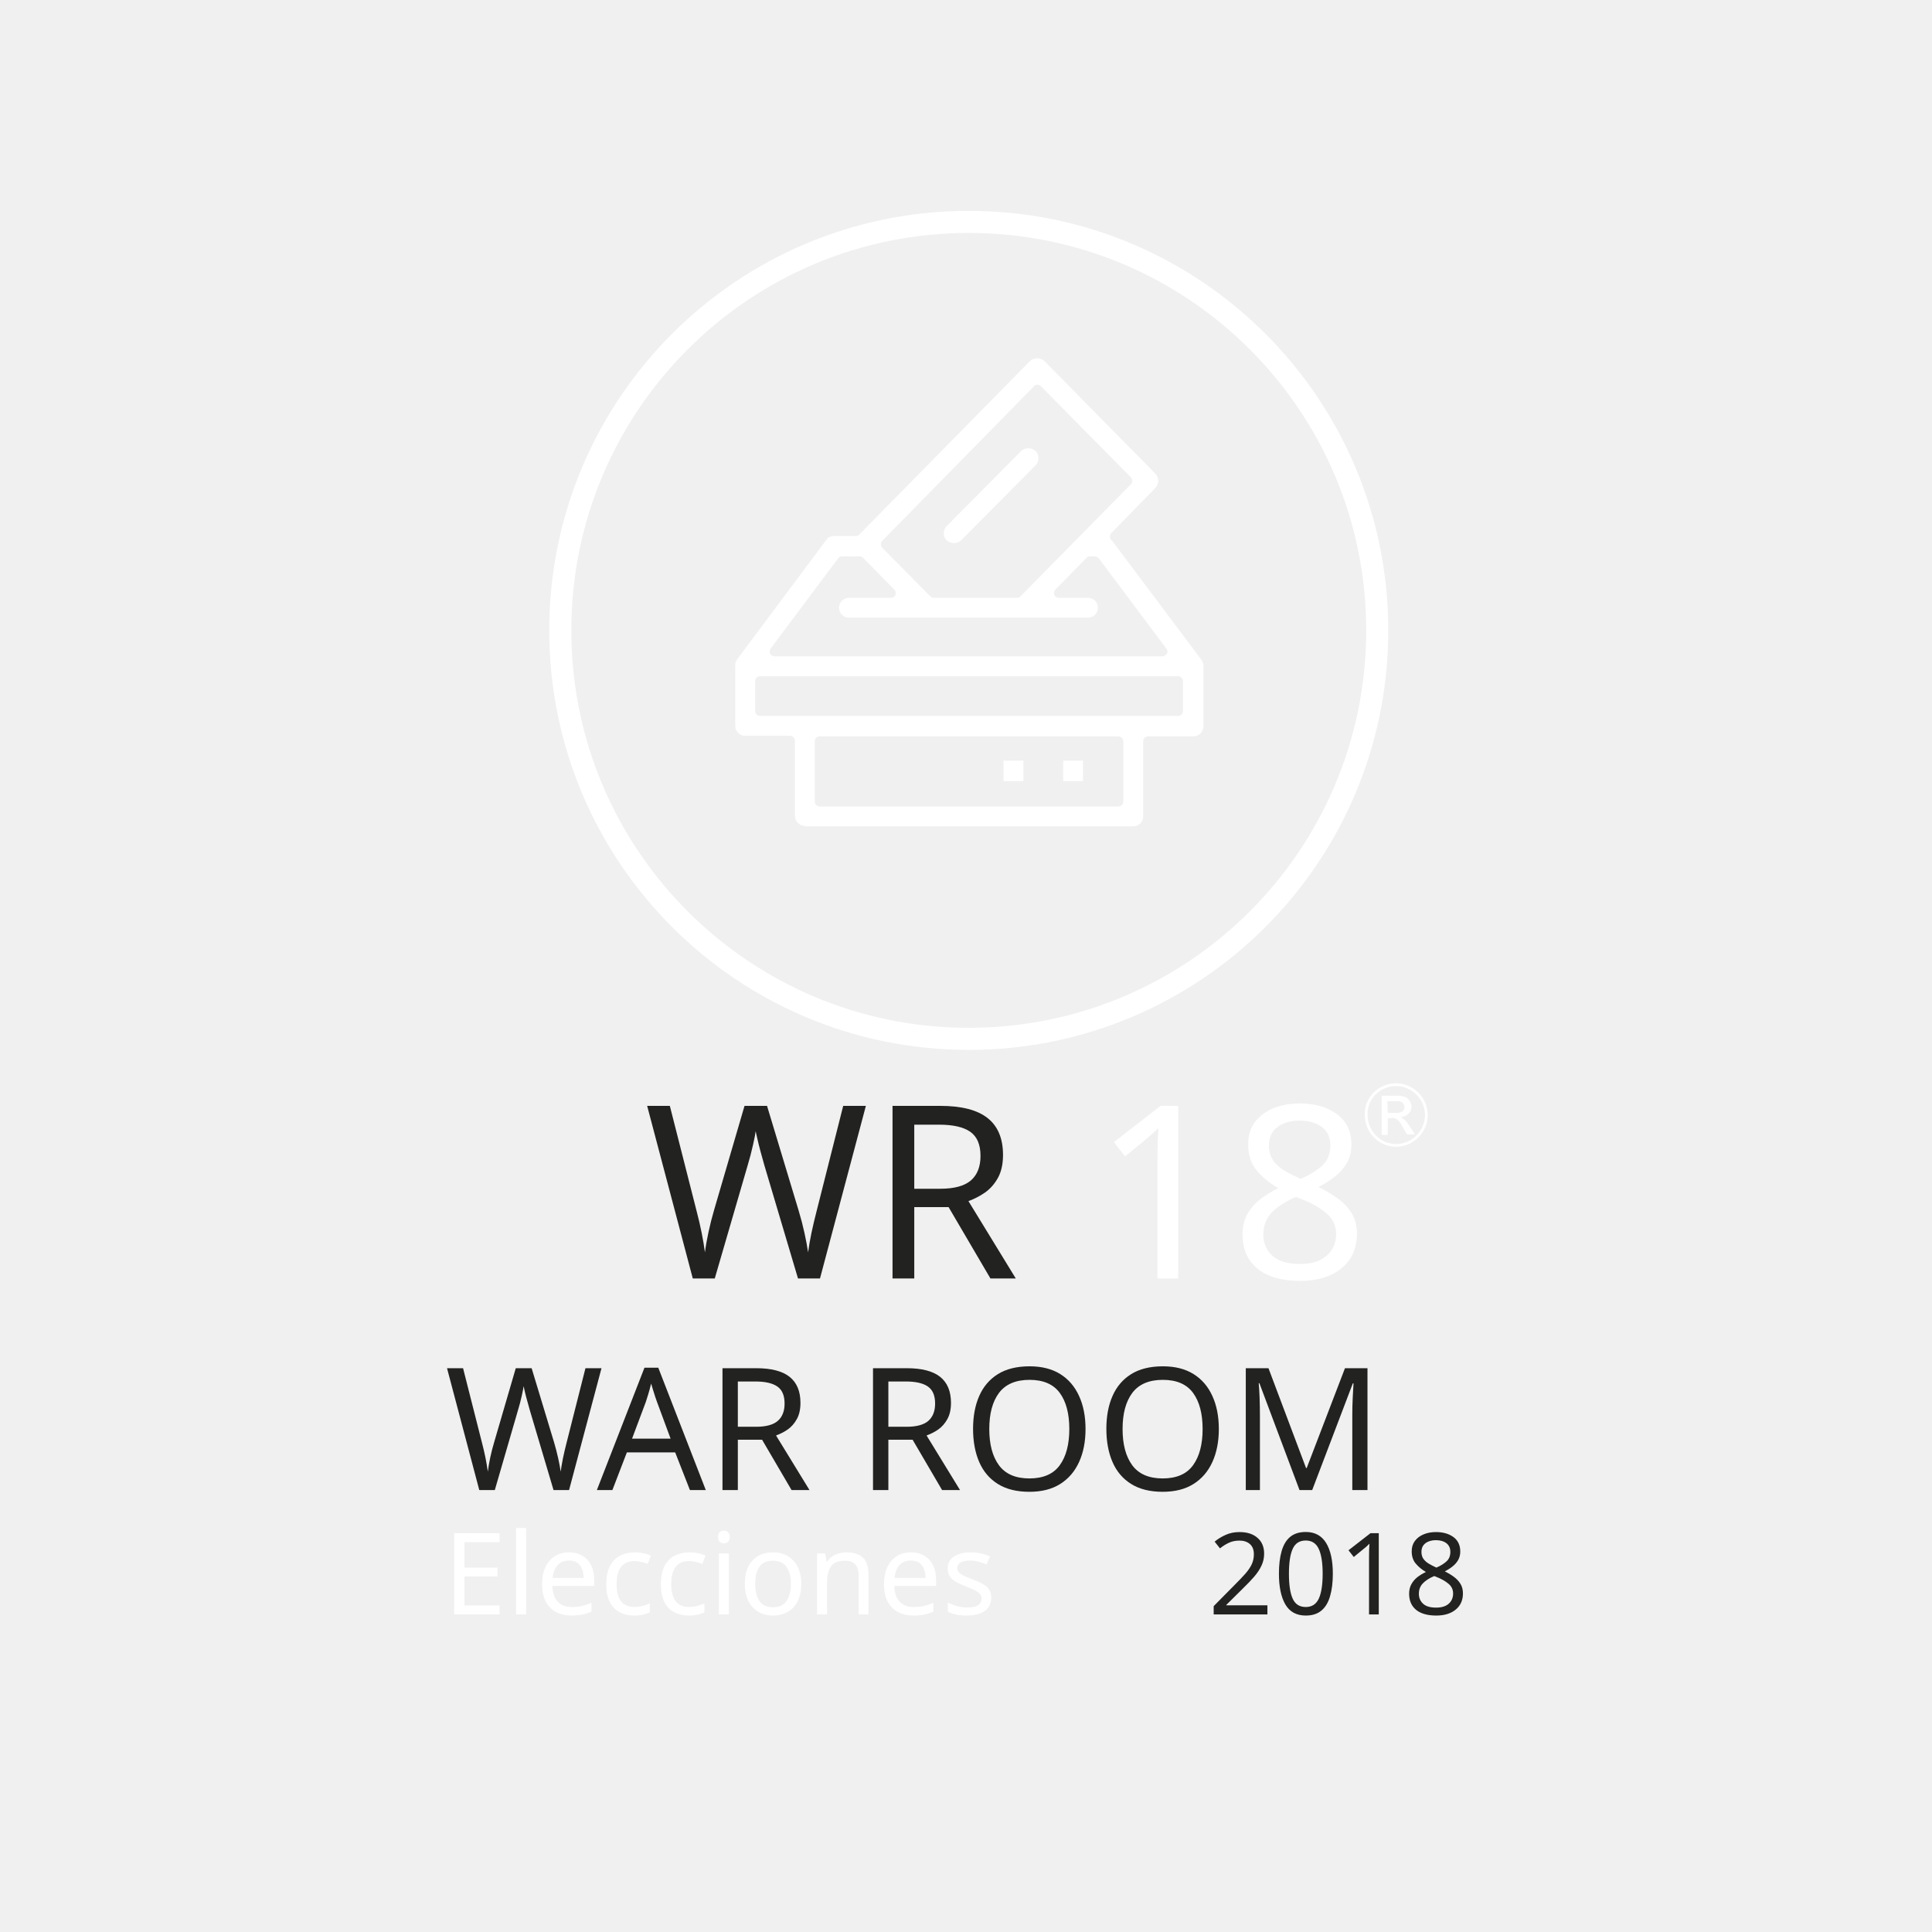
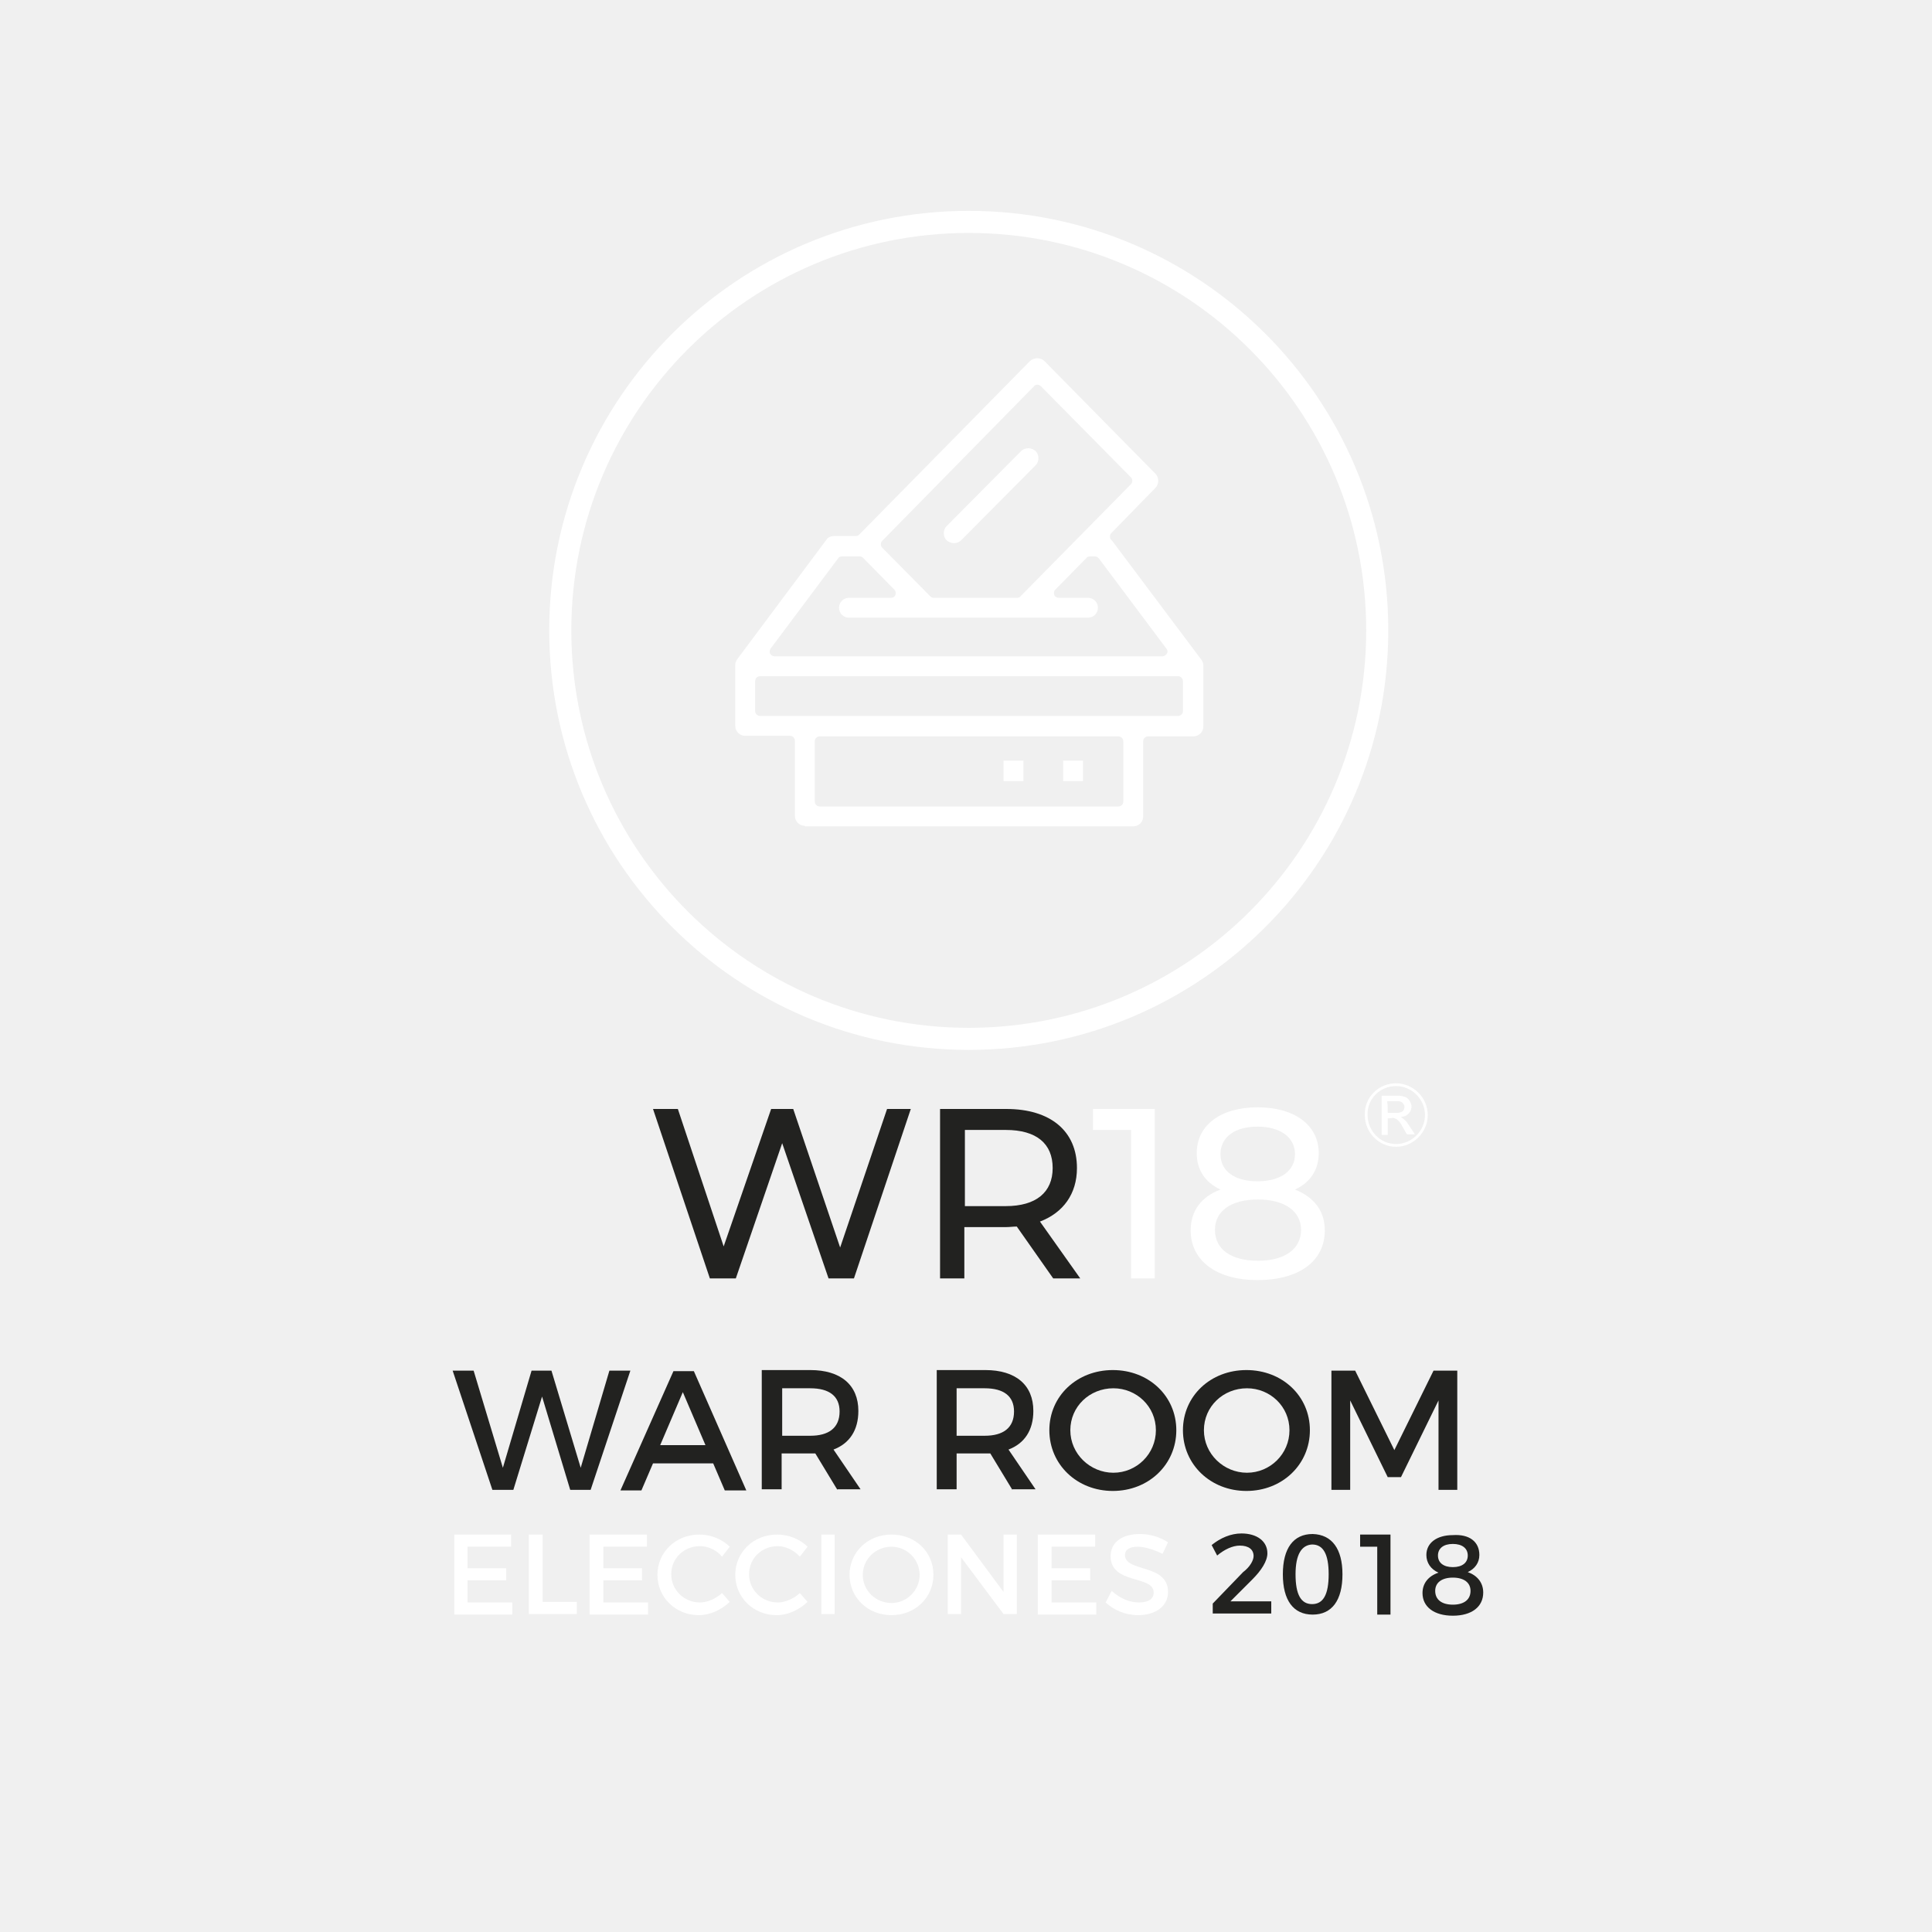
<svg xmlns="http://www.w3.org/2000/svg" version="1.1" id="Capa_1" x="0px" y="0px" viewBox="0 0 350 350" style="enable-background:new 0 0 350 350;" xml:space="preserve">
  <style type="text/css">
	.st0{fill:#222220;}
- 	.st1{font-family:'Montserrat-Medium';}
- 	.st2{font-size:43.803px;}
- 	.st3{font-family:'Montserrat-Regular';}
- 	.st4{font-size:30.92px;}
- 	.st5{fill:none;stroke:#FFFFFF;stroke-width:4;stroke-miterlimit:10;}
- 	.st6{fill:#FFFFFF;}
- 	.st7{font-size:20.613px;}
- 	.st8{fill:none;stroke:#FFFFFF;stroke-width:0.5;stroke-miterlimit:10;}
+ 	.st1{fill:none;stroke:#FFFFFF;stroke-width:4;stroke-miterlimit:10;}
+ 	.st2{fill:#FFFFFF;}
+ 	.st3{fill:none;stroke:#FFFFFF;stroke-width:0.5;stroke-miterlimit:10;}
</style>
  <g>
    <g>
-       <text transform="matrix(1 0 0 1 168.5059 236.7419)">
-         <tspan x="0" y="0" class="st0 st1 st2"> </tspan>
-         <tspan x="-87.9" y="33.2" class="st0 st3 st4">WAR ROOM</tspan>
-       </text>
-       <circle class="st5" cx="175.5" cy="114.2" r="74" />
+       <g>
+         <path class="st0" d="M85.8,248.3l5.3,17.6l5.2-17.6h3.6l5.3,17.6l5.2-17.6h3.8l-7.2,21.6h-3.7l-5.1-16.9l-5.2,16.9h-3.8     l-7.2-21.6H85.8z" />
+         <path class="st0" d="M129.2,265.1h-10.9l-2.1,4.9h-3.8l9.6-21.6h3.7l9.5,21.6h-3.9L129.2,265.1z M127.8,261.8l-4.1-9.6l-4.1,9.6     H127.8z" />
+         <path class="st0" d="M151.7,269.9l-4-6.6c-0.3,0-0.6,0-1,0h-5.1v6.5H138v-21.6h8.8c5.5,0,8.7,2.7,8.7,7.4c0,3.5-1.6,5.9-4.5,7     l4.9,7.2H151.7z M146.8,260.1c3.3,0,5.3-1.4,5.3-4.4c0-2.8-1.9-4.2-5.3-4.2h-5.1v8.6H146.8z" />
+         <path class="st0" d="M183.4,269.9l-4-6.6c-0.3,0-0.6,0-1,0h-5.1v6.5h-3.6v-21.6h8.8c5.5,0,8.7,2.7,8.7,7.4c0,3.5-1.6,5.9-4.5,7     l4.9,7.2H183.4z M178.4,260.1c3.3,0,5.3-1.4,5.3-4.4c0-2.8-1.9-4.2-5.3-4.2h-5.1v8.6H178.4z" />
+         <path class="st0" d="M213.1,259.1c0,6.2-5,11-11.5,11s-11.5-4.8-11.5-11c0-6.2,5-10.9,11.5-10.9S213.1,252.9,213.1,259.1z      M193.9,259.1c0,4.3,3.6,7.7,7.8,7.7c4.2,0,7.7-3.4,7.7-7.7c0-4.3-3.5-7.6-7.7-7.6C197.4,251.5,193.9,254.8,193.9,259.1z" />
+         <path class="st0" d="M237.3,259.1c0,6.2-5,11-11.5,11s-11.5-4.8-11.5-11c0-6.2,5-10.9,11.5-10.9S237.3,252.9,237.3,259.1z      M218.1,259.1c0,4.3,3.6,7.7,7.8,7.7c4.2,0,7.7-3.4,7.7-7.7c0-4.3-3.5-7.6-7.7-7.6C221.6,251.5,218.1,254.8,218.1,259.1z" />
+         <path class="st0" d="M245.5,248.3l7.1,14.4l7.1-14.4h4.3v21.6h-3.4l0-16.2l-6.8,13.9h-2.4l-6.8-13.9v16.2h-3.4v-21.6H245.5z" />
+       </g>
+       <circle class="st1" cx="175.5" cy="114.2" r="74" />
      <g>
        <g>
          <g>
-             <path class="st6" d="M145.8,149.6c-1,0-1.8-0.8-1.8-1.8v-13.6c0-0.5-0.4-0.9-0.9-0.9H135c-1,0-1.8-0.8-1.8-1.8v-10.8       c0,0,0-0.1,0-0.2c0-0.2,0-0.4,0.1-0.6c0-0.1,0.1-0.1,0.1-0.1l0-0.1c0-0.1,0.1-0.2,0.1-0.2l16.2-21.7c0.3-0.5,0.9-0.7,1.5-0.7       h3.9c0.2,0,0.5-0.1,0.6-0.3l30.9-31.4c0.3-0.3,0.8-0.5,1.3-0.5c0.5,0,1,0.2,1.3,0.5l20.1,20.4c0.7,0.7,0.7,1.9,0,2.6l-8,8.2       c-0.3,0.3-0.3,0.9,0,1.2c0.1,0.1,0.1,0.1,0.2,0.2l16.2,21.6c0,0,0.1,0.1,0.1,0.2l0,0.1c0,0,0.1,0.1,0.1,0.1       c0.1,0.2,0.1,0.4,0.1,0.6c0,0.1,0,0.1,0,0.2v10.8c0,1-0.8,1.8-1.8,1.8H208c-0.5,0-0.9,0.4-0.9,0.9v13.6c0,1-0.8,1.8-1.8,1.8       H145.8z M148.5,133.4c-0.5,0-0.9,0.4-0.9,0.9v10.9c0,0.5,0.4,0.9,0.9,0.9h54.1c0.5,0,0.9-0.4,0.9-0.9v-10.9       c0-0.5-0.4-0.9-0.9-0.9H148.5z M137.7,122.5c-0.5,0-0.9,0.4-0.9,0.9v5.4c0,0.5,0.4,0.9,0.9,0.9h75.7c0.5,0,0.9-0.4,0.9-0.9       v-5.4c0-0.5-0.4-0.9-0.9-0.9H137.7z M152.5,100.8c-0.3,0-0.5,0.1-0.7,0.4l-12.2,16.3c-0.2,0.3-0.2,0.6-0.1,0.9       c0.2,0.3,0.5,0.5,0.8,0.5h70.3c0.3,0,0.6-0.2,0.8-0.5c0.2-0.3,0.1-0.7-0.1-0.9l-12.2-16.3c-0.2-0.2-0.4-0.4-0.7-0.4h-1       c-0.2,0-0.5,0.1-0.6,0.3l-5.6,5.7c-0.3,0.3-0.3,0.6-0.2,1c0.1,0.3,0.5,0.5,0.8,0.5h5.3c1,0,1.8,0.8,1.8,1.8s-0.8,1.8-1.8,1.8       h-43.3c-1,0-1.8-0.8-1.8-1.8s0.8-1.8,1.8-1.8h7.6c0.4,0,0.7-0.2,0.8-0.5c0.1-0.3,0.1-0.7-0.2-1l-5.6-5.7       c-0.2-0.2-0.4-0.3-0.6-0.3H152.5z M187.9,69.7c-0.2,0-0.5,0.1-0.6,0.3l-27.5,28c-0.3,0.3-0.3,0.9,0,1.2l8.7,8.8       c0.2,0.2,0.4,0.3,0.6,0.3h15.2c0.2,0,0.5-0.1,0.6-0.3l20-20.3c0.3-0.3,0.3-0.9,0-1.2l-16.3-16.5       C188.4,69.8,188.2,69.7,187.9,69.7z" />
+             <path class="st2" d="M145.8,149.6c-1,0-1.8-0.8-1.8-1.8v-13.6c0-0.5-0.4-0.9-0.9-0.9H135c-1,0-1.8-0.8-1.8-1.8v-10.8       c0,0,0-0.1,0-0.2c0-0.2,0-0.4,0.1-0.6c0-0.1,0.1-0.1,0.1-0.1l0-0.1c0-0.1,0.1-0.2,0.1-0.2l16.2-21.7c0.3-0.5,0.9-0.7,1.5-0.7       h3.9c0.2,0,0.5-0.1,0.6-0.3l30.9-31.4c0.3-0.3,0.8-0.5,1.3-0.5c0.5,0,1,0.2,1.3,0.5l20.1,20.4c0.7,0.7,0.7,1.9,0,2.6l-8,8.2       c-0.3,0.3-0.3,0.9,0,1.2c0.1,0.1,0.1,0.1,0.2,0.2l16.2,21.6c0,0,0.1,0.1,0.1,0.2l0,0.1c0,0,0.1,0.1,0.1,0.1       c0.1,0.2,0.1,0.4,0.1,0.6c0,0.1,0,0.1,0,0.2v10.8c0,1-0.8,1.8-1.8,1.8H208c-0.5,0-0.9,0.4-0.9,0.9v13.6c0,1-0.8,1.8-1.8,1.8       H145.8z M148.5,133.4c-0.5,0-0.9,0.4-0.9,0.9v10.9c0,0.5,0.4,0.9,0.9,0.9h54.1c0.5,0,0.9-0.4,0.9-0.9v-10.9       c0-0.5-0.4-0.9-0.9-0.9H148.5z M137.7,122.5c-0.5,0-0.9,0.4-0.9,0.9v5.4c0,0.5,0.4,0.9,0.9,0.9h75.7c0.5,0,0.9-0.4,0.9-0.9       v-5.4c0-0.5-0.4-0.9-0.9-0.9H137.7z M152.5,100.8c-0.3,0-0.5,0.1-0.7,0.4l-12.2,16.3c-0.2,0.3-0.2,0.6-0.1,0.9       c0.2,0.3,0.5,0.5,0.8,0.5h70.3c0.3,0,0.6-0.2,0.8-0.5c0.2-0.3,0.1-0.7-0.1-0.9l-12.2-16.3c-0.2-0.2-0.4-0.4-0.7-0.4h-1       c-0.2,0-0.5,0.1-0.6,0.3l-5.6,5.7c-0.3,0.3-0.3,0.6-0.2,1c0.1,0.3,0.5,0.5,0.8,0.5h5.3c1,0,1.8,0.8,1.8,1.8s-0.8,1.8-1.8,1.8       h-43.3c-1,0-1.8-0.8-1.8-1.8s0.8-1.8,1.8-1.8h7.6c0.4,0,0.7-0.2,0.8-0.5c0.1-0.3,0.1-0.7-0.2-1l-5.6-5.7       c-0.2-0.2-0.4-0.3-0.6-0.3H152.5z M187.9,69.7c-0.2,0-0.5,0.1-0.6,0.3l-27.5,28c-0.3,0.3-0.3,0.9,0,1.2l8.7,8.8       c0.2,0.2,0.4,0.3,0.6,0.3h15.2c0.2,0,0.5-0.1,0.6-0.3l20-20.3c0.3-0.3,0.3-0.9,0-1.2l-16.3-16.5       C188.4,69.8,188.2,69.7,187.9,69.7z" />
          </g>
          <g>
-             <rect x="192.6" y="137.8" class="st6" width="3.6" height="3.7" />
+             <rect x="192.6" y="137.8" class="st2" width="3.6" height="3.7" />
          </g>
          <g>
-             <rect x="181.8" y="137.8" class="st6" width="3.6" height="3.7" />
+             <rect x="181.8" y="137.8" class="st2" width="3.6" height="3.7" />
          </g>
          <g>
-             <path class="st6" d="M172.8,98.4c-0.5,0-0.9-0.2-1.3-0.5c-0.7-0.7-0.7-1.9,0-2.6l13.5-13.6c0.3-0.3,0.8-0.5,1.3-0.5       c0.5,0,0.9,0.2,1.3,0.5c0.7,0.7,0.7,1.9,0,2.6l-13.5,13.6C173.8,98.2,173.3,98.4,172.8,98.4z" />
+             <path class="st2" d="M172.8,98.4c-0.5,0-0.9-0.2-1.3-0.5c-0.7-0.7-0.7-1.9,0-2.6l13.5-13.6c0.3-0.3,0.8-0.5,1.3-0.5       c0.5,0,0.9,0.2,1.3,0.5c0.7,0.7,0.7,1.9,0,2.6l-13.5,13.6C173.8,98.2,173.3,98.4,172.8,98.4z" />
          </g>
        </g>
      </g>
-       <text transform="matrix(1 0 0 1 80.2832 292.4694)">
-         <tspan x="0" y="0" class="st6 st3 st7">Elecciones </tspan>
-         <tspan x="138.6" y="0" class="st0 st3 st7">2018</tspan>
-       </text>
-       <text transform="matrix(1 0 0 1 116.7061 231.6042)">
-         <tspan x="0" y="0" class="st0 st1 st2">WR</tspan>
-         <tspan x="81.2" y="0" class="st6 st1 st2">18</tspan>
-         <tspan x="125.6" y="0" class="st0 st3 st2"> </tspan>
-       </text>
+       <g>
+         <path class="st2" d="M92.6,278v2.2h-7.9v3.9h7v2.2h-7v4h8.1v2.2H82.3V278H92.6z" />
+         <path class="st2" d="M98.3,278v12.2h6.2v2.2h-8.7V278H98.3z" />
+         <path class="st2" d="M117.2,278v2.2h-7.9v3.9h7v2.2h-7v4h8.1v2.2h-10.6V278H117.2z" />
+         <path class="st2" d="M126.8,280.1c-2.9,0-5.2,2.2-5.2,5.1c0,2.8,2.3,5.1,5.2,5.1c1.4,0,2.9-0.7,4-1.7l1.4,1.6     c-1.5,1.4-3.5,2.4-5.6,2.4c-4.2,0-7.5-3.2-7.5-7.3c0-4.1,3.3-7.3,7.6-7.3c2,0,4.1,0.8,5.5,2.2l-1.4,1.8     C129.8,280.8,128.3,280.1,126.8,280.1z" />
+         <path class="st2" d="M140.9,280.1c-2.9,0-5.2,2.2-5.2,5.1c0,2.8,2.3,5.1,5.2,5.1c1.4,0,2.9-0.7,4-1.7l1.4,1.6     c-1.5,1.4-3.5,2.4-5.6,2.4c-4.2,0-7.5-3.2-7.5-7.3c0-4.1,3.3-7.3,7.6-7.3c2,0,4.1,0.8,5.5,2.2l-1.4,1.8     C143.8,280.8,142.3,280.1,140.9,280.1z" />
+         <path class="st2" d="M151.2,278v14.4h-2.4V278H151.2z" />
+         <path class="st2" d="M169.1,285.3c0,4.1-3.3,7.3-7.6,7.3s-7.6-3.2-7.6-7.3c0-4.1,3.3-7.3,7.6-7.3S169.1,281.1,169.1,285.3z      M156.3,285.3c0,2.9,2.4,5.1,5.2,5.1s5.1-2.3,5.1-5.1s-2.3-5.1-5.1-5.1C158.7,280.2,156.3,282.4,156.3,285.3z" />
+         <path class="st2" d="M174.1,278l7.7,10.4V278h2.4v14.4h-2.4l-7.7-10.3v10.3h-2.4V278H174.1z" />
+         <path class="st2" d="M198.4,278v2.2h-7.9v3.9h7v2.2h-7v4h8.1v2.2h-10.6V278H198.4z" />
+         <path class="st2" d="M206.1,280.2c-1.4,0-2.3,0.5-2.3,1.5c0,3.2,7.8,1.5,7.8,6.7c0,2.6-2.3,4.2-5.4,4.2c-2.3,0-4.4-0.9-5.9-2.3     l1.1-2.1c1.5,1.4,3.3,2.1,4.9,2.1c1.7,0,2.7-0.6,2.7-1.8c0-3.2-7.8-1.4-7.8-6.6c0-2.5,2.1-4,5.3-4c1.9,0,3.7,0.6,5.1,1.5l-1,2.1     C208.8,280.6,207.2,280.2,206.1,280.2z" />
+         <path class="st0" d="M227.1,281.9c0-1.2-0.9-1.9-2.5-1.9c-1.3,0-2.8,0.7-4.1,1.8l-1-1.9c1.6-1.3,3.5-2.1,5.4-2.1     c2.8,0,4.7,1.4,4.7,3.6c0,1.4-1.1,3.1-2.7,4.7l-4,4h7.4v2.2h-10.6v-1.8l5.5-5.7C226.4,283.9,227.1,282.7,227.1,281.9z" />
+         <path class="st0" d="M243.2,285.2c0,4.7-1.9,7.3-5.4,7.3c-3.5,0-5.4-2.6-5.4-7.3c0-4.7,1.9-7.3,5.4-7.3     C241.3,278,243.2,280.6,243.2,285.2z M234.7,285.2c0,3.7,1,5.4,3,5.4c2,0,3-1.7,3-5.4c0-3.7-1-5.4-3-5.4     C235.8,279.9,234.7,281.6,234.7,285.2z" />
+         <path class="st0" d="M251.9,278v14.5h-2.4v-12.3h-3.1V278H251.9z" />
+         <path class="st0" d="M268,281.7c0,1.4-0.8,2.5-2.1,3.1c1.7,0.6,2.8,1.9,2.8,3.7c0,2.6-2.1,4.2-5.5,4.2s-5.5-1.6-5.5-4.1     c0-1.8,1.1-3.1,2.9-3.7c-1.4-0.6-2.2-1.8-2.2-3.2c0-2.2,1.9-3.6,4.8-3.6C266.2,277.9,268,279.3,268,281.7z M260,288.2     c0,1.6,1.2,2.5,3.2,2.5c2,0,3.2-0.9,3.2-2.5c0-1.5-1.2-2.4-3.2-2.4C261.2,285.8,260,286.7,260,288.2z M260.5,281.8     c0,1.3,1,2.1,2.7,2.1s2.7-0.8,2.7-2.1s-1-2.1-2.7-2.1S260.5,280.5,260.5,281.8z" />
+       </g>
+       <g>
+         <path class="st0" d="M165,200.9l-10.3,30.7h-4.6l-8.4-24.5l-8.4,24.5h-4.7l-10.3-30.7h4.5l8.3,24.9l8.6-24.9h4l8.5,25.1l8.5-25.1     H165z" />
+         <path class="st0" d="M190.8,231.6l-6.6-9.4c-0.6,0-1.3,0.1-1.9,0.1h-7.6v9.3h-4.4v-30.7h12c8,0,12.8,4,12.8,10.7     c0,4.7-2.5,8.1-6.7,9.7l7.3,10.3H190.8z M190.7,211.6c0-4.4-2.9-6.9-8.5-6.9h-7.4v13.8h7.4C187.7,218.5,190.7,216,190.7,211.6z" />
+         <path class="st2" d="M209.2,200.9v30.7h-4.3v-26.9h-6.9v-3.8H209.2z" />
+         <path class="st2" d="M240,222.9c0,5.6-4.7,9-12.2,9c-7.4,0-12.1-3.5-12.1-9c0-3.5,1.9-6.1,5.4-7.4c-2.8-1.3-4.3-3.6-4.3-6.6     c0-5.1,4.4-8.3,11-8.3c6.7,0,11.1,3.2,11.1,8.3c0,3-1.5,5.3-4.3,6.6C238.1,216.9,240,219.4,240,222.9z M235.7,222.8     c0-3.4-3-5.5-7.8-5.5c-4.9,0-7.8,2.1-7.8,5.5c0,3.5,2.9,5.6,7.8,5.6C232.7,228.4,235.7,226.3,235.7,222.8z M221.1,209.1     c0,3,2.5,4.9,6.7,4.9c4.2,0,6.8-1.9,6.8-4.9c0-3.1-2.7-5-6.8-5S221.1,206,221.1,209.1z" />
+       </g>
    </g>
    <g>
-       <path class="st8" d="M252.9,196.5c3,0,5.5,2.5,5.5,5.5c0,3-2.5,5.5-5.5,5.5c-3,0-5.4-2.5-5.4-5.5    C247.4,198.9,249.9,196.5,252.9,196.5z" />
-       <path class="st6" d="M251.4,202.6c0,1,0,2,0,3c-0.4,0-0.8,0-1.1,0c0-2.4,0-4.7,0-7.1c0,0,0.1,0,0.1,0c1,0,2,0,3,0    c0.4,0,0.8,0.1,1.1,0.2c0.6,0.2,1.1,0.9,1.2,1.6c0.1,1-0.7,1.9-1.6,2c-0.1,0-0.2,0-0.3,0.1c0,0,0,0,0,0c0.4,0.2,0.7,0.5,1,0.8    c0.4,0.6,0.8,1.2,1.2,1.8c0.1,0.1,0.2,0.3,0.3,0.5c-0.1,0-0.1,0-0.1,0c-0.4,0-0.8,0-1.2,0c-0.1,0-0.1,0-0.2-0.1    c-0.3-0.6-0.7-1.2-1-1.8c-0.2-0.3-0.4-0.5-0.6-0.7c-0.2-0.2-0.5-0.3-0.8-0.4C252,202.6,251.7,202.6,251.4,202.6z M251.4,201.6    c0,0,0.1,0,0.1,0c0.5,0,1.1,0,1.6,0c0.2,0,0.4,0,0.6-0.1c0.4-0.1,0.6-0.3,0.7-0.7c0.1-0.4,0-0.7-0.3-1c-0.2-0.2-0.5-0.3-0.8-0.3    c-0.6,0-1.3,0-1.9,0c0,0,0,0-0.1,0C251.4,200.2,251.4,200.9,251.4,201.6z" />
+       <path class="st3" d="M252.9,196.5c3,0,5.5,2.5,5.5,5.5c0,3-2.5,5.5-5.5,5.5c-3,0-5.4-2.5-5.4-5.5    C247.4,198.9,249.9,196.5,252.9,196.5z" />
+       <path class="st2" d="M251.4,202.6c0,1,0,2,0,3c-0.4,0-0.8,0-1.1,0c0-2.4,0-4.7,0-7.1c0,0,0.1,0,0.1,0c1,0,2,0,3,0    c0.4,0,0.8,0.1,1.1,0.2c0.6,0.2,1.1,0.9,1.2,1.6c0.1,1-0.7,1.9-1.6,2c-0.1,0-0.2,0-0.3,0.1c0,0,0,0,0,0c0.4,0.2,0.7,0.5,1,0.8    c0.4,0.6,0.8,1.2,1.2,1.8c0.1,0.1,0.2,0.3,0.3,0.5c-0.1,0-0.1,0-0.1,0c-0.4,0-0.8,0-1.2,0c-0.1,0-0.1,0-0.2-0.1    c-0.3-0.6-0.7-1.2-1-1.8c-0.2-0.3-0.4-0.5-0.6-0.7c-0.2-0.2-0.5-0.3-0.8-0.4C252,202.6,251.7,202.6,251.4,202.6z M251.4,201.6    c0,0,0.1,0,0.1,0c0.5,0,1.1,0,1.6,0c0.2,0,0.4,0,0.6-0.1c0.4-0.1,0.6-0.3,0.7-0.7c0.1-0.4,0-0.7-0.3-1c-0.2-0.2-0.5-0.3-0.8-0.3    c-0.6,0-1.3,0-1.9,0c0,0,0,0-0.1,0C251.4,200.2,251.4,200.9,251.4,201.6z" />
    </g>
  </g>
</svg>
